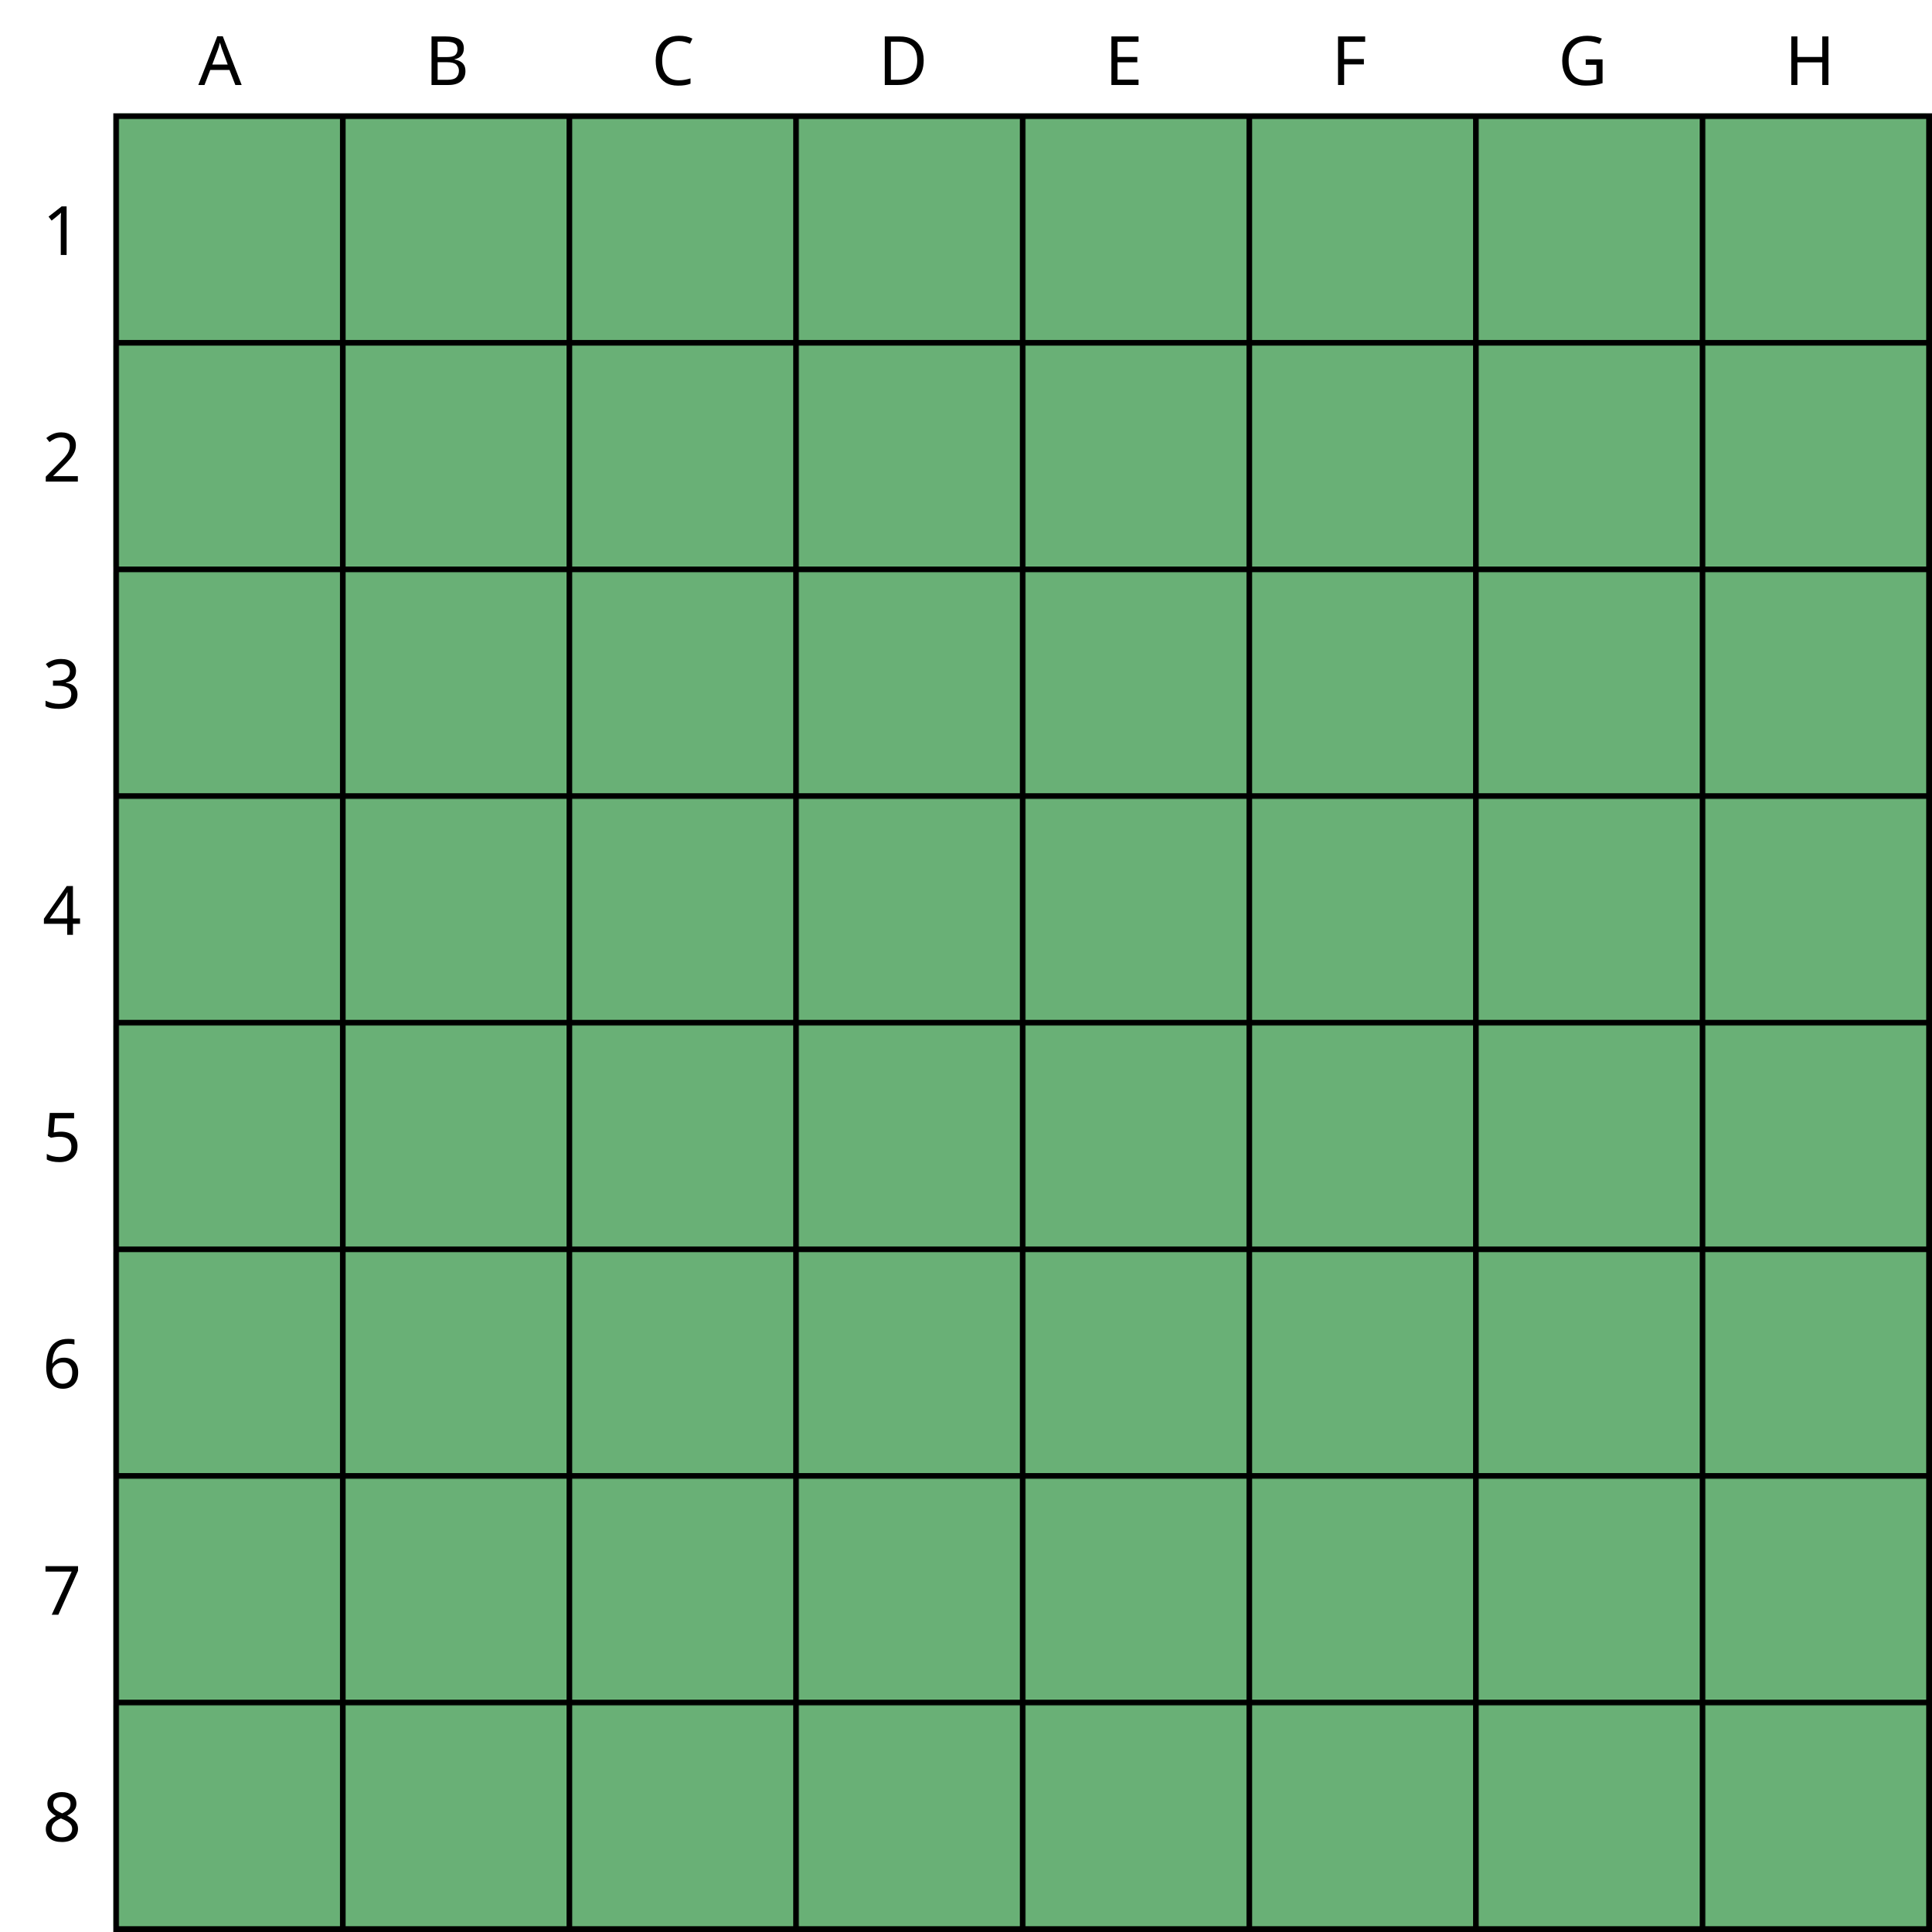
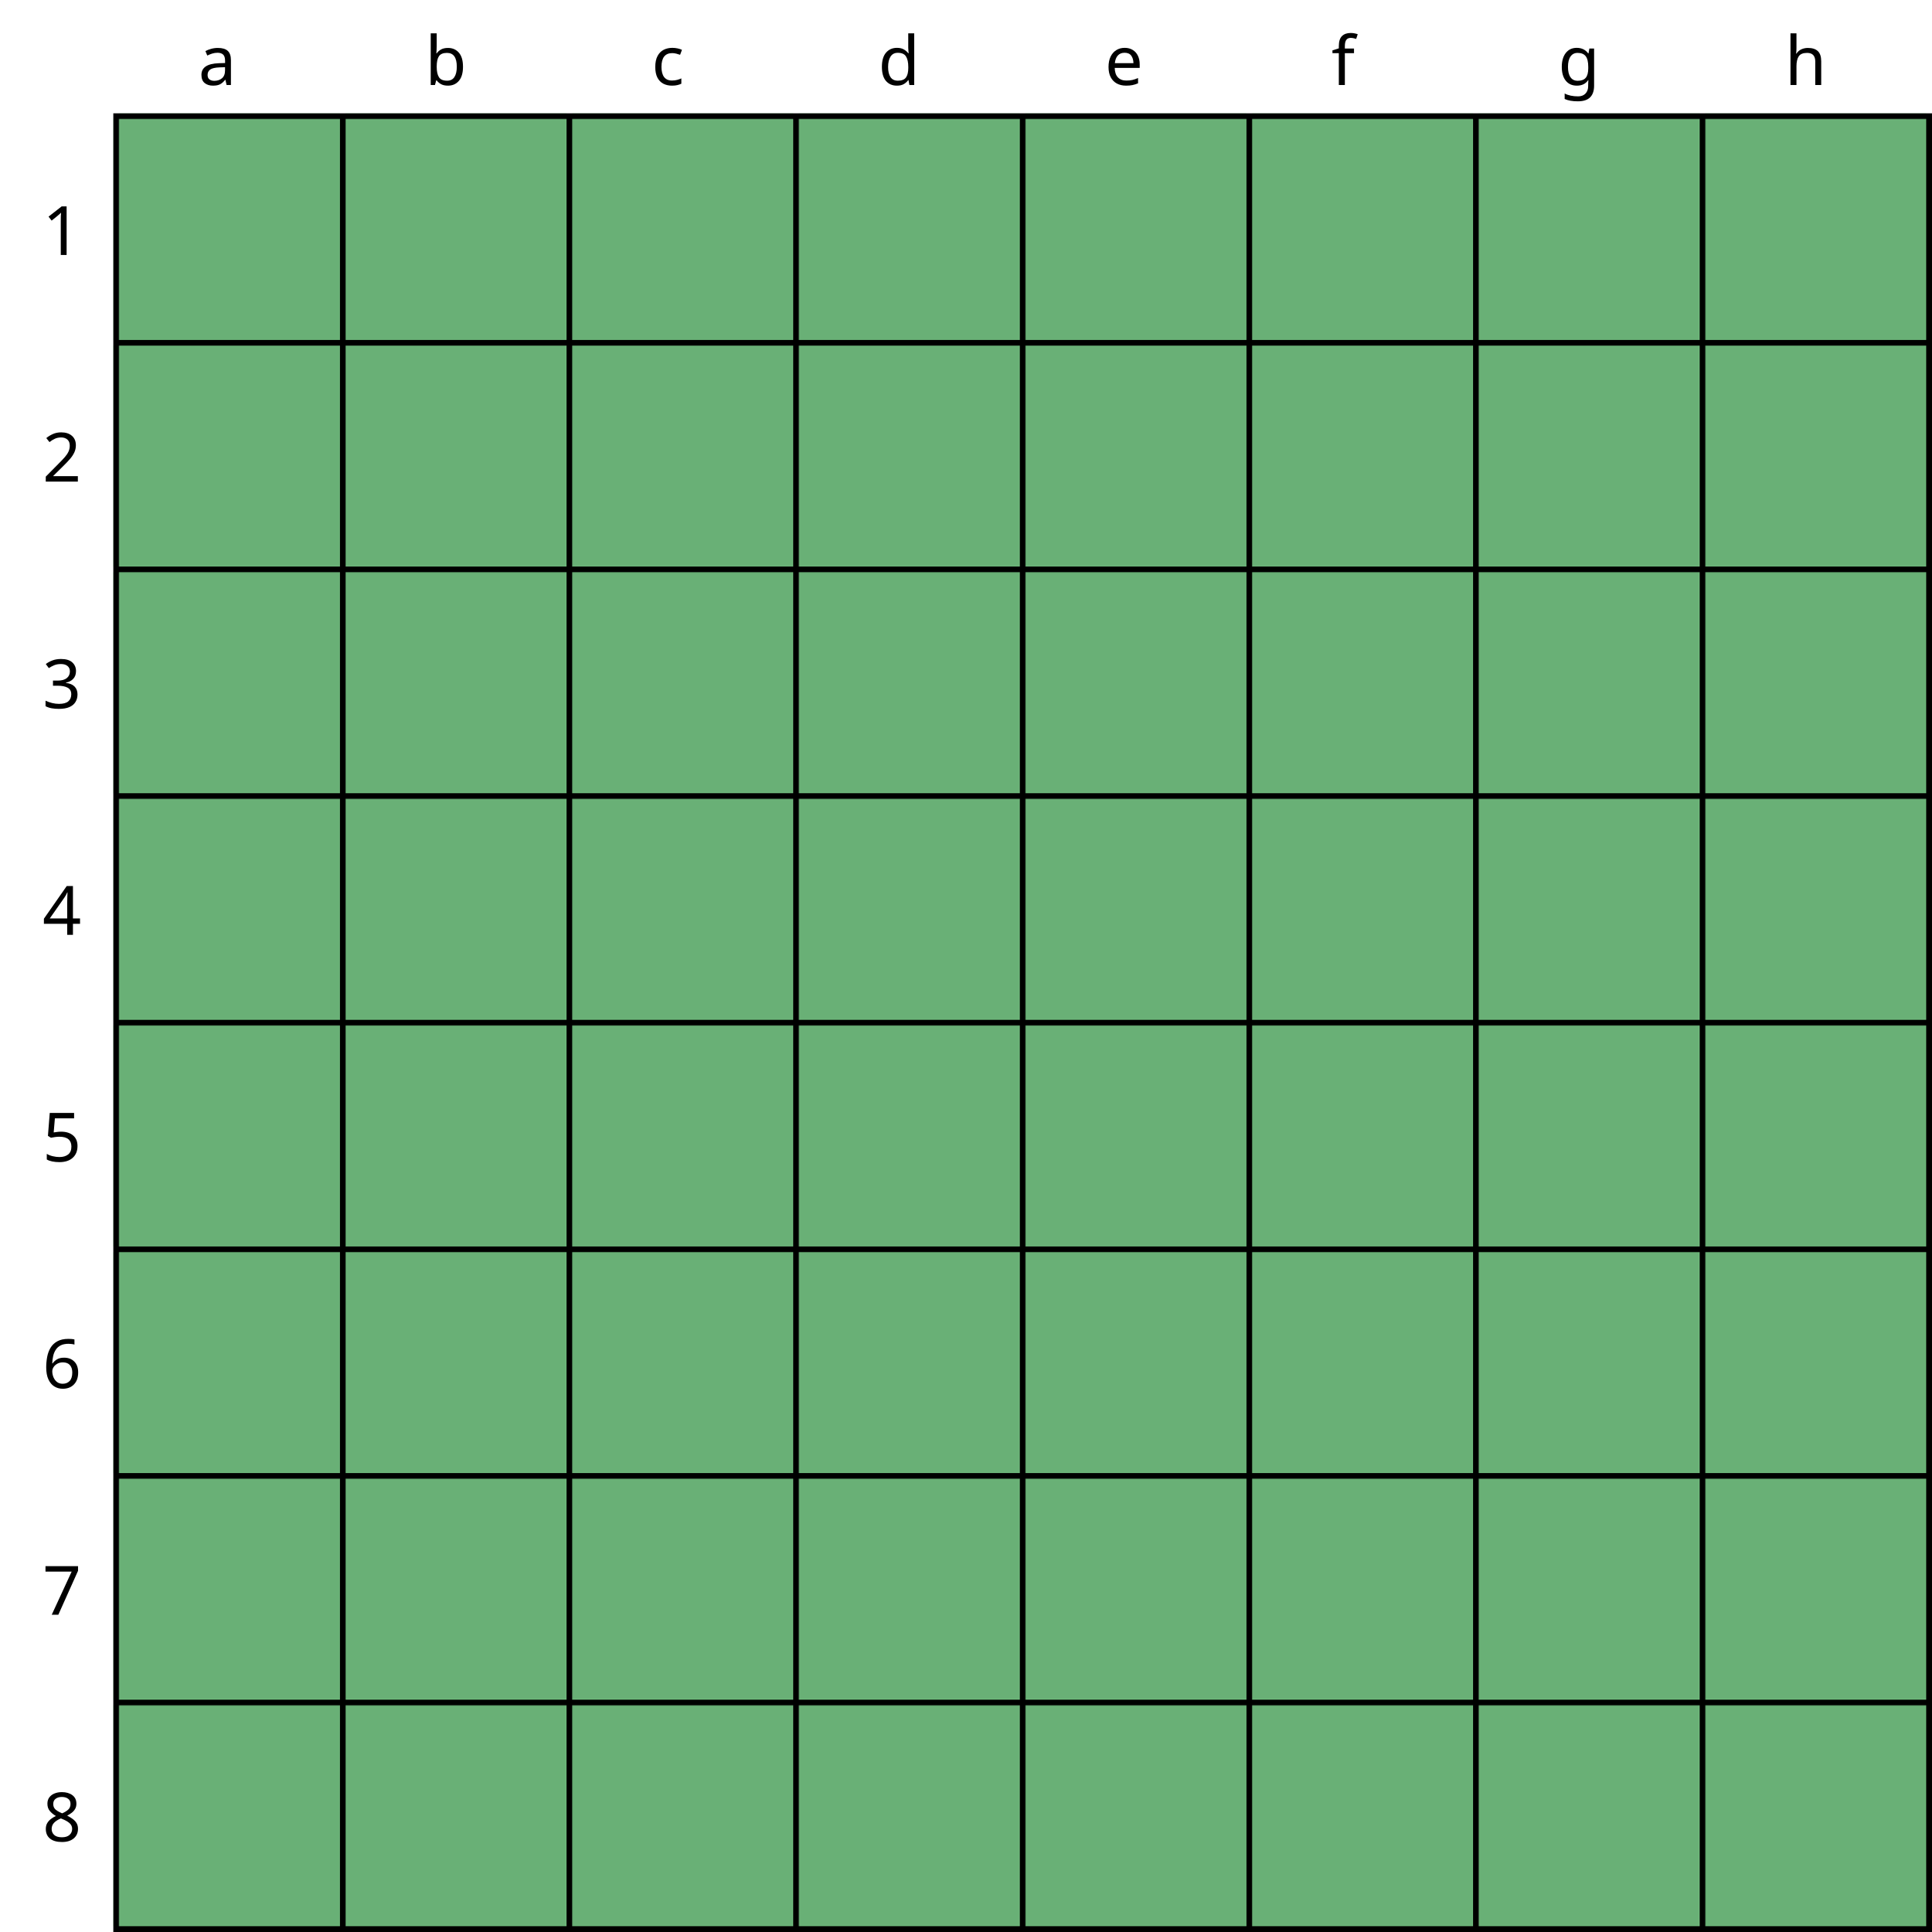
<svg xmlns="http://www.w3.org/2000/svg" viewBox="0 0 682 682">
  <defs>
    <pattern id="green" x="0" y="0" width=".125" height=".125">
      <rect x="2" y="2" width="78" height="78" fill="#69b076" />
    </pattern>
  </defs>
  <g transform="translate(40,40)">
    <rect x="0" y="0" width="642" height="642" fill="black" />
    <rect fill="url(#green)" x="0" y="0" width="640" height="640" />
  </g>
  <g font-family="sans-serif" fill="black" font-size="24">
-     <text x="000" y="30" dx="70">A</text>
-     <text x="080" y="30" dx="70">B</text>
-     <text x="160" y="30" dx="70">C</text>
-     <text x="240" y="30" dx="70">D</text>
-     <text x="320" y="30" dx="70">E</text>
-     <text x="400" y="30" dx="70">F</text>
-     <text x="480" y="30" dx="70">G</text>
-     <text x="560" y="30" dx="70">H</text>
+     <text x="000" y="30" dx="70">a</text>
+     <text x="080" y="30" dx="70">b</text>
+     <text x="160" y="30" dx="70">c</text>
+     <text x="240" y="30" dx="70">d</text>
+     <text x="320" y="30" dx="70">e</text>
+     <text x="400" y="30" dx="70">f</text>
+     <text x="480" y="30" dx="70">g</text>
+     <text x="560" y="30" dx="70">h</text>
  </g>
  <g font-family="sans-serif" fill="black" font-size="24">
    <text x="15" y="000" dy="90">1</text>
    <text x="15" y="080" dy="90">2</text>
    <text x="15" y="160" dy="90">3</text>
    <text x="15" y="240" dy="90">4</text>
    <text x="15" y="320" dy="90">5</text>
    <text x="15" y="400" dy="90">6</text>
    <text x="15" y="480" dy="90">7</text>
    <text x="15" y="560" dy="90">8</text>
  </g>
</svg>
